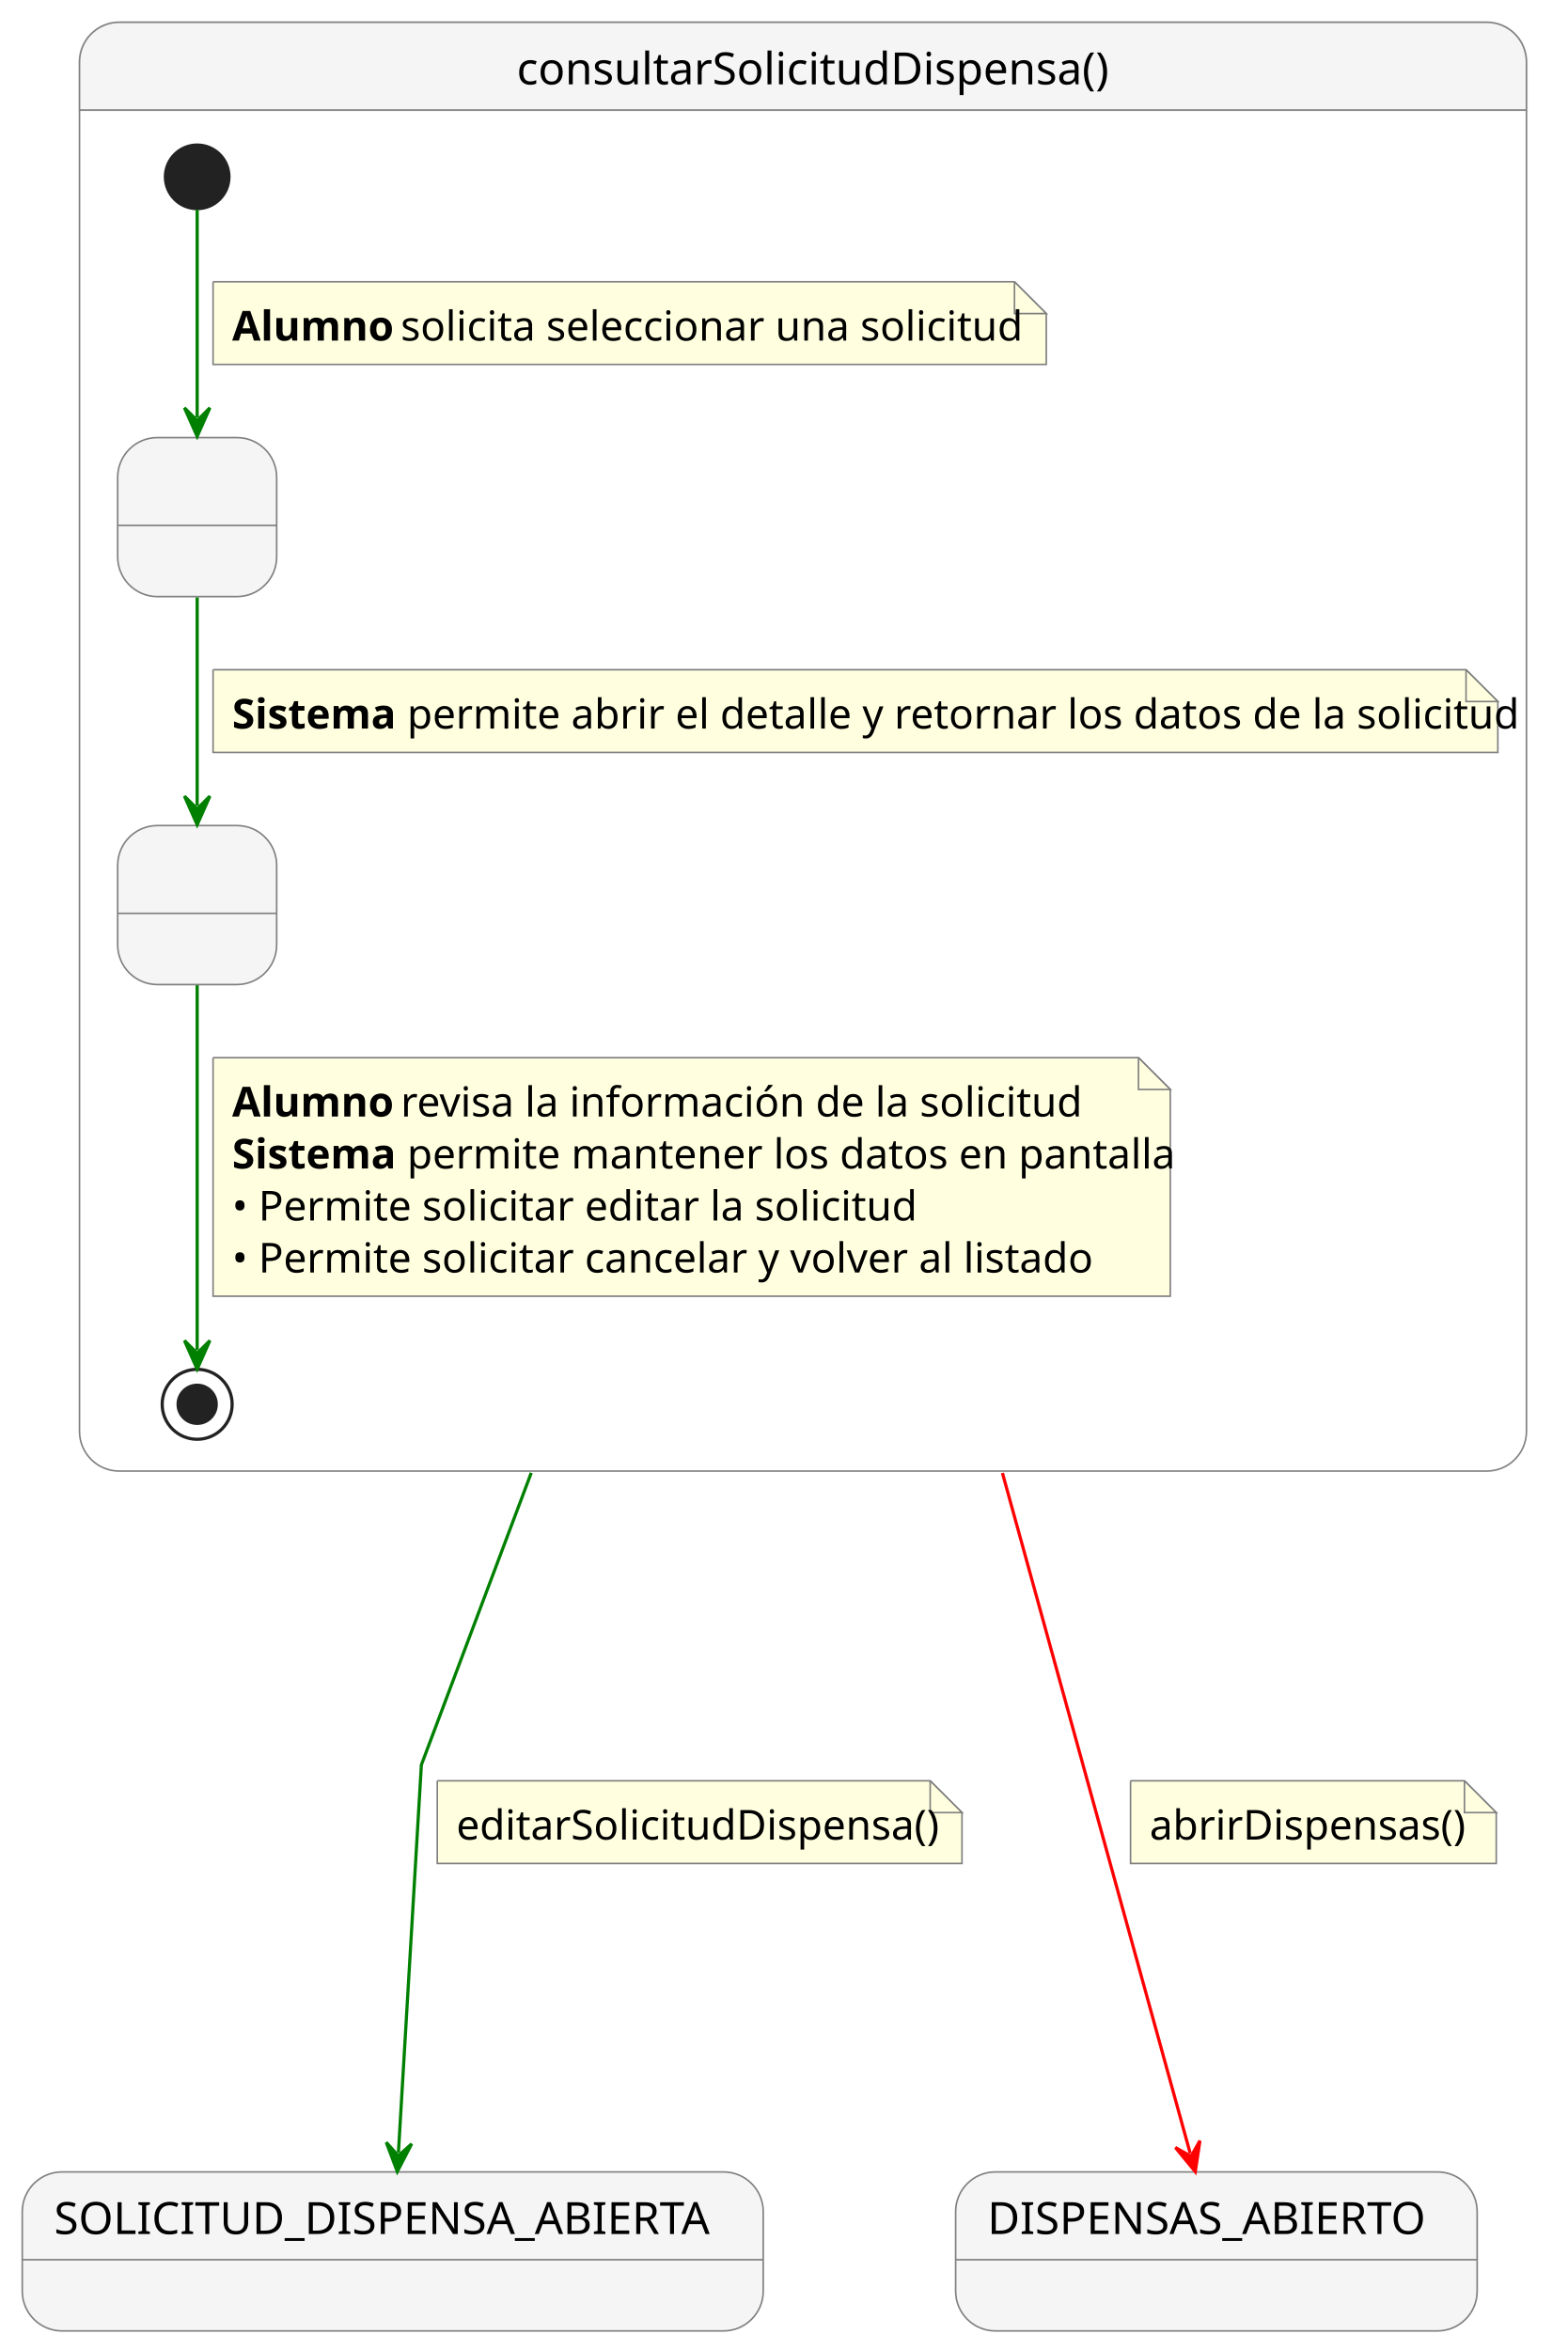
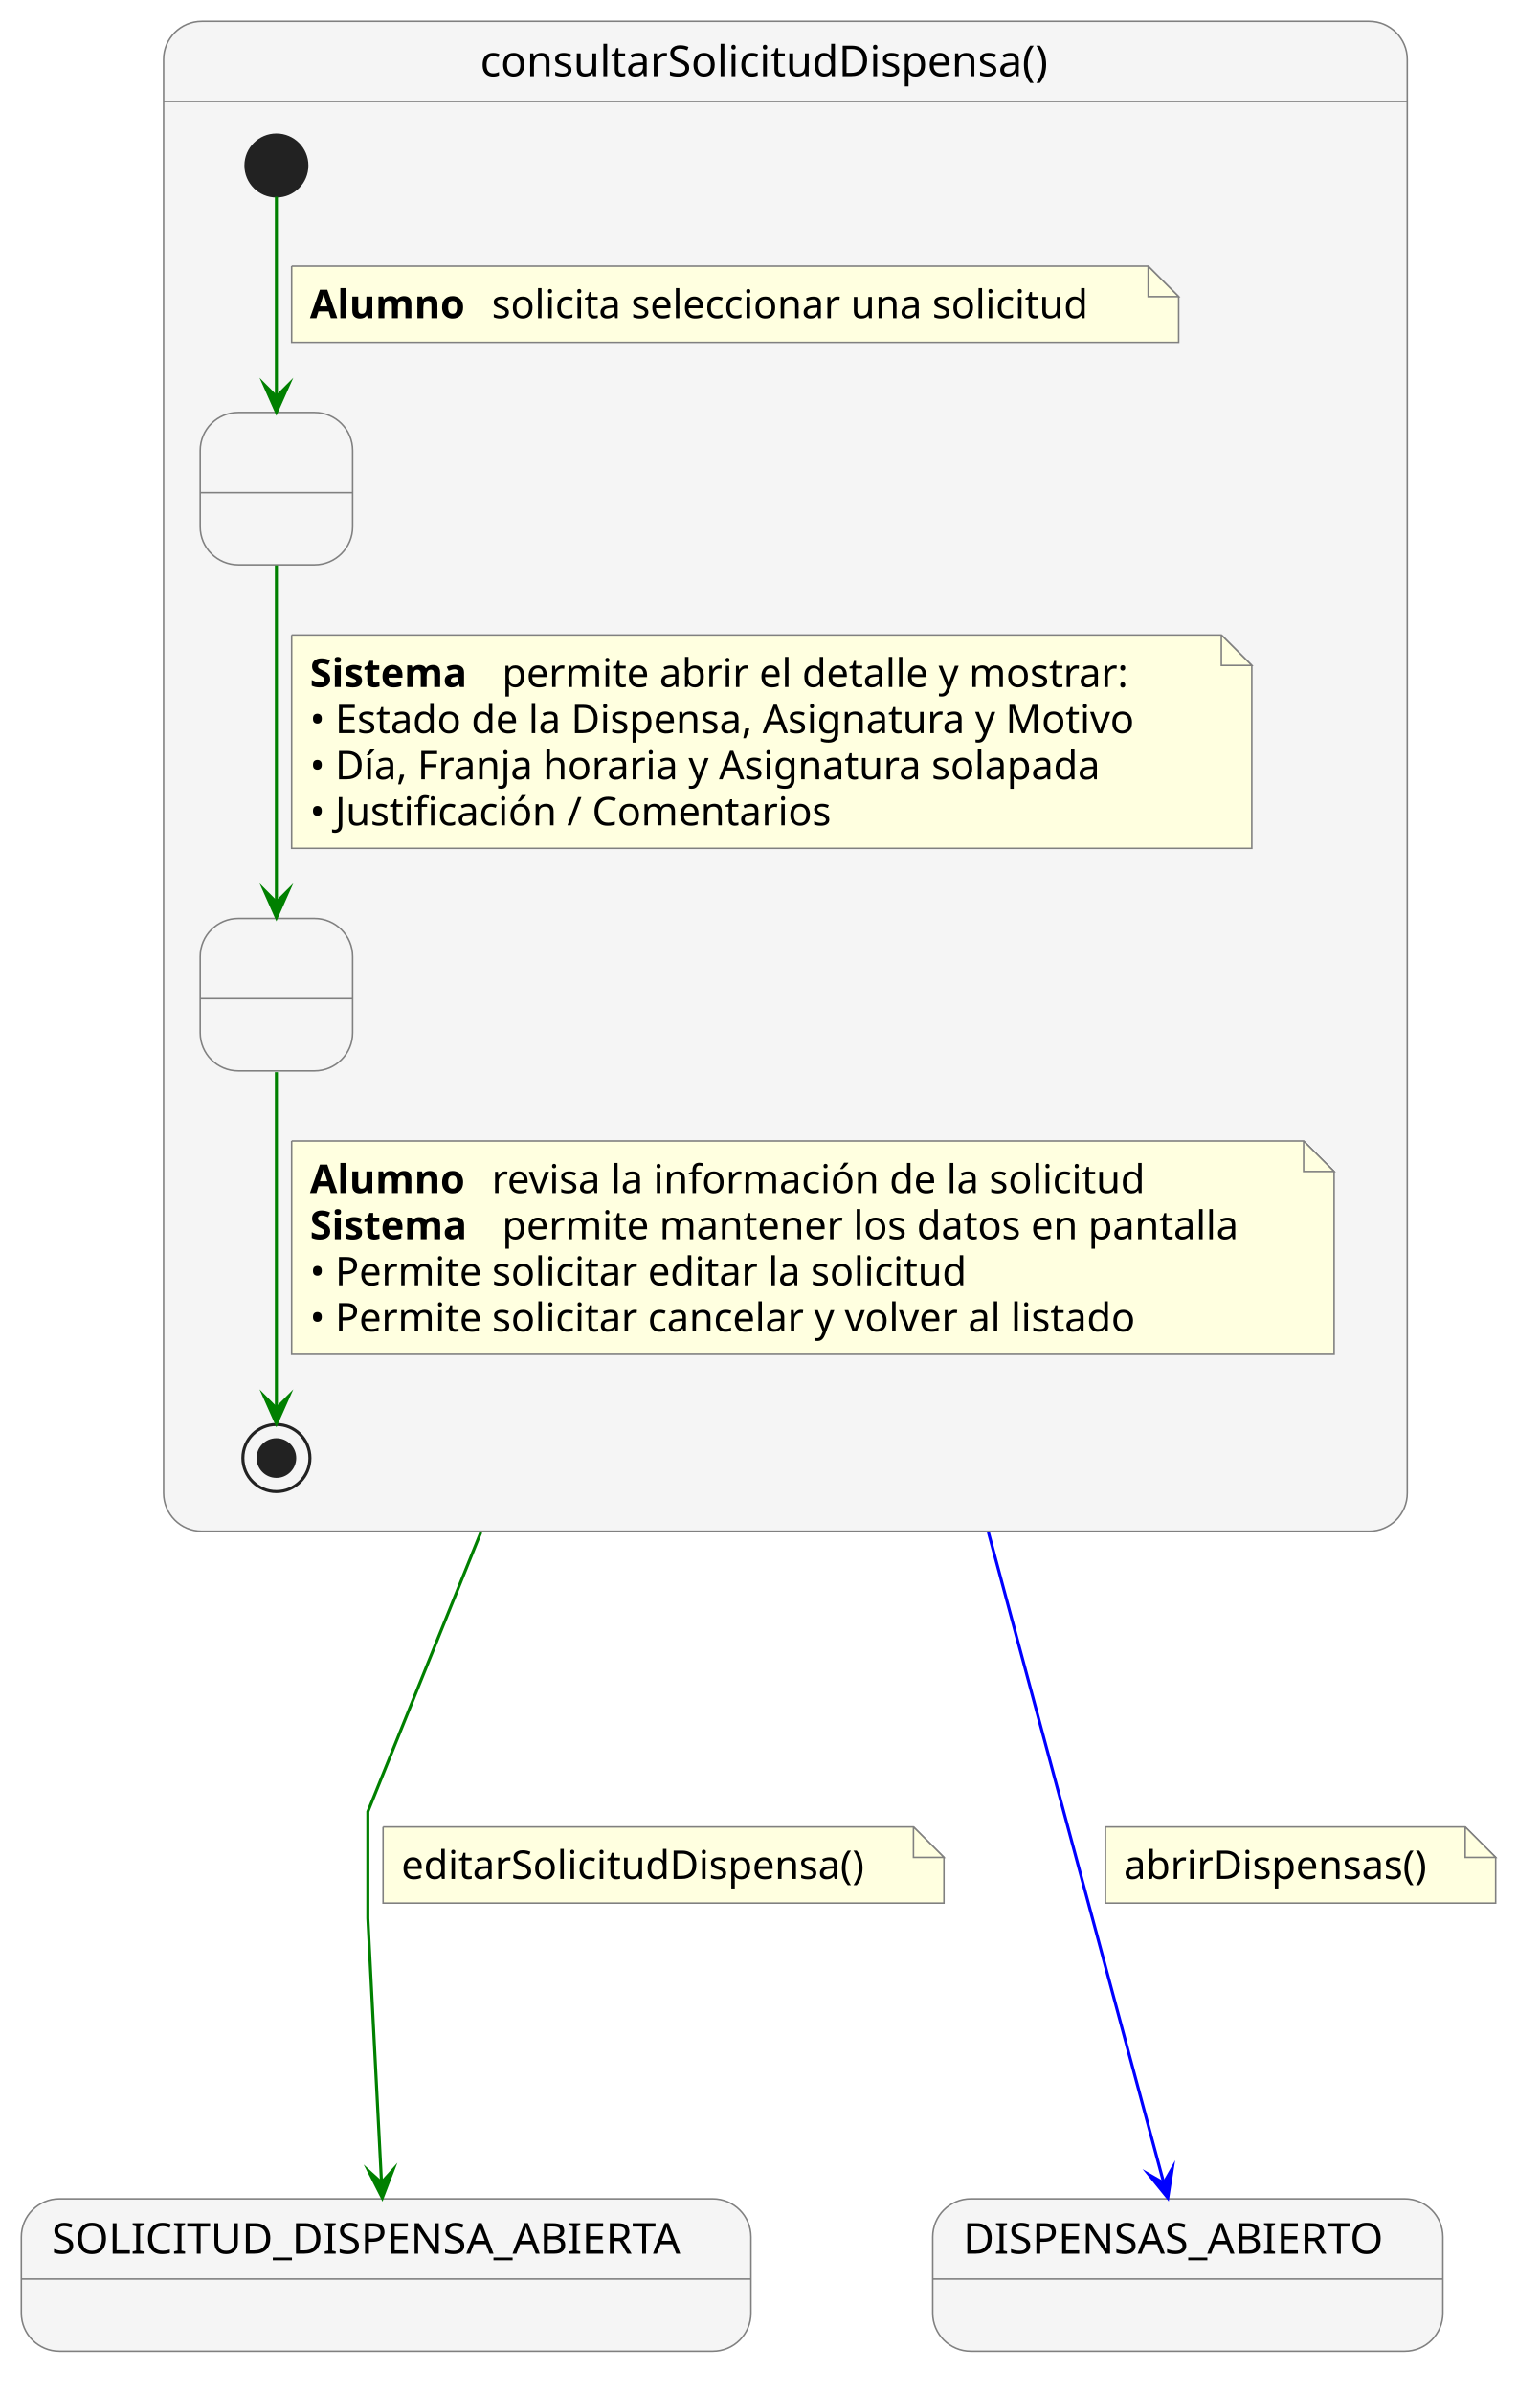
- <svg xmlns="http://www.w3.org/2000/svg" contentStyleType="text/css" height="739px" preserveAspectRatio="none" style="width:493px;height:739px;background:#FFFFFF;" version="1.1" viewBox="0 0 493 739" width="493px" zoomAndPan="magnify">
+ <svg xmlns="http://www.w3.org/2000/svg" version="1.1" data-diagram-type="STATE" style="width:505px;height:785px;background:#FFFFFF;" width="505px" height="785px" viewBox="0 0 505 785" zoomAndPan="magnify" preserveAspectRatio="none" contentStyleType="text/css">
  <defs />
-   <g>
-     <path d="M37.5,7 L467.5,7 A12.5,12.5 0 0 1 480,19.5 L480,34.609 L25,34.609 L25,19.5 A12.5,12.5 0 0 1 37.5,7 " fill="#F5F5F5" style="stroke:#F5F5F5;stroke-width:1.0;" />
-     <rect fill="none" height="455.609" rx="12.5" ry="12.5" style="stroke:#808080;stroke-width:0.5;" width="455" x="25" y="7" />
-     <line style="stroke:#808080;stroke-width:0.5;" x1="25" x2="480" y1="34.609" y2="34.609" />
-     <text fill="#000000" font-family="sans-serif" font-size="14" lengthAdjust="spacing" textLength="180" x="162.5" y="26.533">consultarSolicitudDispensa()</text>
-     <g id="consultarSolicitudDispensa.Paso1">
-       <rect fill="#F5F5F5" height="50" rx="12.5" ry="12.5" style="stroke:#808080;stroke-width:0.5;" width="50" x="37" y="137.609" />
-       <line style="stroke:#808080;stroke-width:0.5;" x1="37" x2="87" y1="165.219" y2="165.219" />
-       <text fill="#000000" font-family="sans-serif" font-size="14" lengthAdjust="spacing" textLength="4" x="60" y="157.143"> </text>
+   <g font-family="sans-serif" lengthAdjust="spacing">
+     <g class="entity" data-qualified-name="consultarSolicitudDispensa" id="ent0001" data-source-line="9">
+       <path d="M66.18,7 L449.18,7 A12.5,12.5 0 0 1 461.68,19.5 L461.68,33.297 L53.68,33.297 L53.68,19.5 A12.5,12.5 0 0 1 66.18,7" fill="#F5F5F5" />
+       <path d="M53.68,33.297 L461.68,33.297 L461.68,489.797 A12.5,12.5 0 0 1 449.18,502.297 L66.18,502.297 A12.5,12.5 0 0 1 53.68,489.797 L53.68,33.297" fill="#F5F5F5" />
+       <rect x="53.68" y="7" width="408" height="495.297" fill="none" style="stroke:#808080;stroke-width:0.5;" rx="12.5" ry="12.5" />
+       <line x1="53.68" y1="33.297" x2="461.68" y2="33.297" style="stroke:#808080;stroke-width:0.5;" />
+       <text x="157.571" y="24.995" fill="#000" font-size="14" textLength="200.218">consultarSolicitudDispensa()</text>
+       <g class="entity" data-qualified-name="consultarSolicitudDispensa.Paso1" id="ent0002" data-source-line="12">
+         <rect x="65.68" y="135.297" width="50" height="50" fill="#F5F5F5" style="stroke:#808080;stroke-width:0.5;" rx="12.5" ry="12.5" />
+         <line x1="65.68" y1="161.594" x2="115.68" y2="161.594" style="stroke:#808080;stroke-width:0.5;" />
+         <text x="88.455" y="153.292" fill="#000" font-size="14"> </text>
+       </g>
+       <g class="entity" data-qualified-name="consultarSolicitudDispensa.Paso2" id="ent0003" data-source-line="13">
+         <rect x="65.68" y="301.297" width="50" height="50" fill="#F5F5F5" style="stroke:#808080;stroke-width:0.5;" rx="12.5" ry="12.5" />
+         <line x1="65.68" y1="327.594" x2="115.68" y2="327.594" style="stroke:#808080;stroke-width:0.5;" />
+         <text x="88.455" y="319.292" fill="#000" font-size="14"> </text>
+       </g>
+       <g class="start_entity" data-qualified-name="consultarSolicitudDispensa..start.consultarSolicitudDispensa" id="ent0006" data-source-line="15">
+         <ellipse cx="90.68" cy="54.297" rx="10" ry="10" fill="#222" style="stroke:#222;stroke-width:1;" />
+       </g>
+       <g class="end_entity" data-qualified-name="consultarSolicitudDispensa..end.consultarSolicitudDispensa" id="ent0009" data-source-line="28">
+         <ellipse cx="90.68" cy="478.297" rx="11" ry="11" fill="none" style="stroke:#222;stroke-width:1;" />
+         <ellipse cx="90.68" cy="478.297" rx="6" ry="6" fill="#222" style="stroke:#222;stroke-width:1;" />
+       </g>
+       <g class="link" data-entity-1="ent0006" data-entity-2="ent0002" id="lnk7" data-source-line="15" data-link-type="dependency">
+         <path d="M90.68,64.527 C90.68,80.237 90.68,107.657 90.68,130.167" style="stroke:#008000;stroke-width:1;" fill="none" id="*start*consultarSolicitudDispensa-to-Paso1" />
+         <polygon points="90.68,135.167,94.68,126.167,90.68,130.167,86.68,126.167,90.68,135.167" fill="#008000" style="stroke:#008000;stroke-width:1;stroke-linejoin:miter;stroke-miterlimit:10;" />
+         <path d="M95.68,87.297 L95.68,112.297 L386.68,112.297 L386.68,97.297 L376.68,87.297 L95.68,87.297" style="stroke:#808080;stroke-width:0.5;" fill="#FFFFE0" />
+         <path d="M376.68,87.297 L376.68,97.297 L386.68,97.297 L376.68,87.297" style="stroke:#808080;stroke-width:0.5;" fill="#FFFFE0" />
+         <text x="101.68" y="104.364" fill="#000" font-size="13" textLength="55.504" font-weight="700">Alumno</text>
+         <text x="161.316" y="104.364" fill="#000" font-size="13" textLength="210.704">solicita seleccionar una solicitud</text>
+       </g>
+       <g class="link" data-entity-1="ent0002" data-entity-2="ent0003" id="lnk8" data-source-line="20" data-link-type="dependency">
+         <path d="M90.68,185.497 C90.68,216.507 90.68,264.947 90.68,295.997" style="stroke:#008000;stroke-width:1;" fill="none" id="Paso1-to-Paso2" />
+         <polygon points="90.68,300.997,94.68,291.997,90.68,295.997,86.68,291.997,90.68,300.997" fill="#008000" style="stroke:#008000;stroke-width:1;stroke-linejoin:miter;stroke-miterlimit:10;" />
+         <path d="M95.68,208.297 L95.68,278.297 L410.68,278.297 L410.68,218.297 L400.68,208.297 L95.68,208.297" style="stroke:#808080;stroke-width:0.5;" fill="#FFFFE0" />
+         <path d="M400.68,208.297 L400.68,218.297 L410.68,218.297 L400.68,208.297" style="stroke:#808080;stroke-width:0.5;" fill="#FFFFE0" />
+         <text x="101.68" y="225.364" fill="#000" font-size="13" textLength="58.906" font-weight="700">Sistema</text>
+         <text x="164.719" y="225.364" fill="#000" font-size="13" textLength="221.508">permite abrir el detalle y mostrar:</text>
+         <text x="101.68" y="240.497" fill="#000" font-size="13" textLength="294.036">• Estado de la Dispensa, Asignatura y Motivo</text>
+         <text x="101.68" y="255.629" fill="#000" font-size="13" textLength="282.033">• Día, Franja horaria y Asignatura solapada</text>
+         <text x="101.68" y="270.762" fill="#000" font-size="13" textLength="184.933">• Justificación / Comentarios</text>
+       </g>
+       <g class="link" data-entity-1="ent0003" data-entity-2="ent0009" id="lnk10" data-source-line="28" data-link-type="dependency">
+         <path d="M90.68,351.727 C90.68,385.107 90.68,438.477 90.68,462.017" style="stroke:#008000;stroke-width:1;" fill="none" id="Paso2-to-*end*consultarSolicitudDispensa" />
+         <polygon points="90.68,467.017,94.68,458.017,90.68,462.017,86.68,458.017,90.68,467.017" fill="#008000" style="stroke:#008000;stroke-width:1;stroke-linejoin:miter;stroke-miterlimit:10;" />
+         <path d="M95.68,374.297 L95.68,444.297 L437.68,444.297 L437.68,384.297 L427.68,374.297 L95.68,374.297" style="stroke:#808080;stroke-width:0.5;" fill="#FFFFE0" />
+         <path d="M427.68,374.297 L427.68,384.297 L437.68,384.297 L427.68,374.297" style="stroke:#808080;stroke-width:0.5;" fill="#FFFFE0" />
+         <text x="101.68" y="391.364" fill="#000" font-size="13" textLength="55.504" font-weight="700">Alumno</text>
+         <text x="161.316" y="391.364" fill="#000" font-size="13" textLength="231.061">revisa la información de la solicitud</text>
+         <text x="101.68" y="406.497" fill="#000" font-size="13" textLength="58.906" font-weight="700">Sistema</text>
+         <text x="164.719" y="406.497" fill="#000" font-size="13" textLength="258.502">permite mantener los datos en pantalla</text>
+         <text x="101.68" y="421.629" fill="#000" font-size="13" textLength="234.146">• Permite solicitar editar la solicitud</text>
+         <text x="101.68" y="436.762" fill="#000" font-size="13" textLength="296.518">• Permite solicitar cancelar y volver al listado</text>
+       </g>
    </g>
-     <g id="consultarSolicitudDispensa.Paso2">
-       <rect fill="#F5F5F5" height="50" rx="12.5" ry="12.5" style="stroke:#808080;stroke-width:0.5;" width="50" x="37" y="259.609" />
-       <line style="stroke:#808080;stroke-width:0.5;" x1="37" x2="87" y1="287.219" y2="287.219" />
-       <text fill="#000000" font-family="sans-serif" font-size="14" lengthAdjust="spacing" textLength="4" x="60" y="279.143"> </text>
+     <g class="entity" data-qualified-name="SOLICITUD_DISPENSA_ABIERTA" id="ent0004" data-source-line="37">
+       <rect x="7" y="721.3" width="239.352" height="50" fill="#F5F5F5" style="stroke:#808080;stroke-width:0.5;" rx="12.5" ry="12.5" />
+       <line x1="7" y1="747.597" x2="246.352" y2="747.597" style="stroke:#808080;stroke-width:0.5;" />
+       <text x="17" y="739.295" fill="#000" font-size="14" textLength="219.352">SOLICITUD_DISPENSA_ABIERTA</text>
    </g>
-     <ellipse cx="62" cy="55.609" fill="#222222" rx="10" ry="10" style="stroke:#222222;stroke-width:1.0;" />
-     <ellipse cx="62" cy="441.609" fill="none" rx="11" ry="11" style="stroke:#222222;stroke-width:1.0;" />
-     <ellipse cx="62" cy="441.609" fill="#222222" rx="6" ry="6" style="stroke:#222222;stroke-width:1.0;" />
-     <g id="link_*start*consultarSolicitudDispensa_Paso1">
-       <path d="M62,65.929 C62,81.789 62,108.519 62,131.249 " fill="none" id="*start*consultarSolicitudDispensa-to-Paso1" style="stroke:#008000;stroke-width:1.0;" />
-       <polygon fill="#008000" points="62,137.249,66,128.249,62,132.249,58,128.249,62,137.249" style="stroke:#008000;stroke-width:1.0;" />
-       <path d="M67,88.609 L67,114.609 L329,114.609 L329,98.609 L319,88.609 L67,88.609 " fill="#FFFFE0" style="stroke:#808080;stroke-width:0.5;" />
-       <path d="M319,88.609 L319,98.609 L329,98.609 L319,88.609 " fill="#FFFFE0" style="stroke:#808080;stroke-width:0.5;" />
-       <text fill="#000000" font-family="sans-serif" font-size="13" font-weight="bold" lengthAdjust="spacing" textLength="49" x="73" y="107.105">Alumno</text>
-       <text fill="#000000" font-family="sans-serif" font-size="13" lengthAdjust="spacing" textLength="188" x="126" y="107.105">solicita seleccionar una solicitud</text>
+     <g class="entity" data-qualified-name="DISPENSAS_ABIERTO" id="ent0005" data-source-line="38">
+       <rect x="305.99" y="721.3" width="167.362" height="50" fill="#F5F5F5" style="stroke:#808080;stroke-width:0.5;" rx="12.5" ry="12.5" />
+       <line x1="305.99" y1="747.597" x2="473.352" y2="747.597" style="stroke:#808080;stroke-width:0.5;" />
+       <text x="315.99" y="739.295" fill="#000" font-size="14" textLength="147.362">DISPENSAS_ABIERTO</text>
    </g>
-     <g id="link_Paso1_Paso2">
-       <path d="M62,187.889 C62,208.709 62,232.549 62,253.359 " fill="none" id="Paso1-to-Paso2" style="stroke:#008000;stroke-width:1.0;" />
-       <polygon fill="#008000" points="62,259.359,66,250.359,62,254.359,58,250.359,62,259.359" style="stroke:#008000;stroke-width:1.0;" />
-       <path d="M67,210.609 L67,236.609 L471,236.609 L471,220.609 L461,210.609 L67,210.609 " fill="#FFFFE0" style="stroke:#808080;stroke-width:0.5;" />
-       <path d="M461,210.609 L461,220.609 L471,220.609 L461,210.609 " fill="#FFFFE0" style="stroke:#808080;stroke-width:0.5;" />
-       <text fill="#000000" font-family="sans-serif" font-size="13" font-weight="bold" lengthAdjust="spacing" textLength="51" x="73" y="229.105">Sistema</text>
-       <text fill="#000000" font-family="sans-serif" font-size="13" lengthAdjust="spacing" textLength="328" x="128" y="229.105">permite abrir el detalle y retornar los datos de la solicitud</text>
+     <g class="link" data-entity-1="ent0001" data-entity-2="ent0004" id="lnk11" data-source-line="40" data-link-type="dependency">
+       <path d="M157.75,502.66 C136.68,554.74 120.68,594.3 120.68,594.3 C120.68,594.3 120.68,629.3 120.68,629.3 C120.68,629.3 123.402,681.977 125.162,715.987" style="stroke:#008000;stroke-width:1;" fill="none" id="consultarSolicitudDispensa-to-SOLICITUD_DISPENSA_ABIERTA" />
+       <polygon points="125.42,720.98,128.95,711.785,125.162,715.987,120.96,712.199,125.42,720.98" fill="#008000" style="stroke:#008000;stroke-width:1;stroke-linejoin:miter;stroke-miterlimit:10;" />
+       <path d="M125.68,599.3 L125.68,624.3 L309.68,624.3 L309.68,609.3 L299.68,599.3 L125.68,599.3" style="stroke:#808080;stroke-width:0.5;" fill="#FFFFE0" />
+       <path d="M299.68,599.3 L299.68,609.3 L309.68,609.3 L299.68,599.3" style="stroke:#808080;stroke-width:0.5;" fill="#FFFFE0" />
+       <text x="131.68" y="616.367" fill="#000" font-size="13" textLength="163.814">editarSolicitudDispensa()</text>
    </g>
-     <g id="link_Paso2_*end*consultarSolicitudDispensa">
-       <path d="M62,309.829 C62,344.399 62,400.379 62,424.559 " fill="none" id="Paso2-to-*end*consultarSolicitudDispensa" style="stroke:#008000;stroke-width:1.0;" />
-       <polygon fill="#008000" points="62,430.559,66,421.559,62,425.559,58,421.559,62,430.559" style="stroke:#008000;stroke-width:1.0;" />
-       <path d="M67,332.609 L67,407.609 L368,407.609 L368,342.609 L358,332.609 L67,332.609 " fill="#FFFFE0" style="stroke:#808080;stroke-width:0.5;" />
-       <path d="M358,332.609 L358,342.609 L368,342.609 L358,332.609 " fill="#FFFFE0" style="stroke:#808080;stroke-width:0.5;" />
-       <text fill="#000000" font-family="sans-serif" font-size="13" font-weight="bold" lengthAdjust="spacing" textLength="49" x="73" y="351.104">Alumno</text>
-       <text fill="#000000" font-family="sans-serif" font-size="13" lengthAdjust="spacing" textLength="201" x="126" y="351.104">revisa la información de la solicitud</text>
-       <text fill="#000000" font-family="sans-serif" font-size="13" font-weight="bold" lengthAdjust="spacing" textLength="51" x="73" y="367.456">Sistema</text>
-       <text fill="#000000" font-family="sans-serif" font-size="13" lengthAdjust="spacing" textLength="225" x="128" y="367.456">permite mantener los datos en pantalla</text>
-       <text fill="#000000" font-family="sans-serif" font-size="13" lengthAdjust="spacing" textLength="205" x="73" y="383.808">• Permite solicitar editar la solicitud</text>
-       <text fill="#000000" font-family="sans-serif" font-size="13" lengthAdjust="spacing" textLength="258" x="73" y="400.159">• Permite solicitar cancelar y volver al listado</text>
-     </g>
-     <g id="SOLICITUD_DISPENSA_ABIERTA">
-       <rect fill="#F5F5F5" height="50" rx="12.5" ry="12.5" style="stroke:#808080;stroke-width:0.5;" width="233" x="7" y="683" />
-       <line style="stroke:#808080;stroke-width:0.5;" x1="7" x2="240" y1="710.609" y2="710.609" />
-       <text fill="#000000" font-family="sans-serif" font-size="14" lengthAdjust="spacing" textLength="213" x="17" y="702.533">SOLICITUD_DISPENSA_ABIERTA</text>
-     </g>
-     <g id="DISPENSAS_ABIERTO">
-       <rect fill="#F5F5F5" height="50" rx="12.5" ry="12.5" style="stroke:#808080;stroke-width:0.5;" width="164" x="300.5" y="683" />
-       <line style="stroke:#808080;stroke-width:0.5;" x1="300.5" x2="464.5" y1="710.609" y2="710.609" />
-       <text fill="#000000" font-family="sans-serif" font-size="14" lengthAdjust="spacing" textLength="144" x="310.5" y="702.533">DISPENSAS_ABIERTO</text>
-     </g>
-     <g id="link_consultarSolicitudDispensa_SOLICITUD_DISPENSA_ABIERTA">
-       <path d="M167.05,463.16 C147.58,514.91 132.5,555 132.5,555 C132.5,555 127.814,634.07 125.284,676.93 " fill="none" id="consultarSolicitudDispensa-to-SOLICITUD_DISPENSA_ABIERTA" style="stroke:#008000;stroke-width:1.0;" />
-       <polygon fill="#008000" points="124.93,682.92,129.453,674.171,125.225,677.929,121.467,673.7,124.93,682.92" style="stroke:#008000;stroke-width:1.0;" />
-       <path d="M137.5,560 L137.5,586 L302.5,586 L302.5,570 L292.5,560 L137.5,560 " fill="#FFFFE0" style="stroke:#808080;stroke-width:0.5;" />
-       <path d="M292.5,560 L292.5,570 L302.5,570 L292.5,560 " fill="#FFFFE0" style="stroke:#808080;stroke-width:0.5;" />
-       <text fill="#000000" font-family="sans-serif" font-size="13" lengthAdjust="spacing" textLength="144" x="143.5" y="578.495">editarSolicitudDispensa()</text>
-     </g>
-     <g id="link_consultarSolicitudDispensa_DISPENSAS_ABIERTO">
-       <path d="M315.22,463.22 C339.56,551.44 362.743,635.416 374.263,677.146 " fill="none" id="consultarSolicitudDispensa-to-DISPENSAS_ABIERTO" style="stroke:#FF0000;stroke-width:1.0;" />
-       <polygon fill="#FF0000" points="375.86,682.93,377.321,673.19,374.529,678.11,369.609,675.319,375.86,682.93" style="stroke:#FF0000;stroke-width:1.0;" />
-       <path d="M355.5,560 L355.5,586 L470.5,586 L470.5,570 L460.5,560 L355.5,560 " fill="#FFFFE0" style="stroke:#808080;stroke-width:0.5;" />
-       <path d="M460.5,560 L460.5,570 L470.5,570 L460.5,560 " fill="#FFFFE0" style="stroke:#808080;stroke-width:0.5;" />
-       <text fill="#000000" font-family="sans-serif" font-size="13" lengthAdjust="spacing" textLength="94" x="361.5" y="578.495">abrirDispensas()</text>
+     <g class="link" data-entity-1="ent0001" data-entity-2="ent0005" id="lnk12" data-source-line="45" data-link-type="dependency">
+       <path d="M324.26,502.63 C348.16,591.28 370.649,674.732 381.809,716.132" style="stroke:#00F;stroke-width:1;" fill="none" id="consultarSolicitudDispensa-to-DISPENSAS_ABIERTO" />
+       <polygon points="383.11,720.96,384.63,711.229,381.809,716.132,376.905,713.311,383.11,720.96" fill="#00F" style="stroke:#00F;stroke-width:1;stroke-linejoin:miter;stroke-miterlimit:10;" />
+       <path d="M362.68,599.3 L362.68,624.3 L490.68,624.3 L490.68,609.3 L480.68,599.3 L362.68,599.3" style="stroke:#808080;stroke-width:0.5;" fill="#FFFFE0" />
+       <path d="M480.68,599.3 L480.68,609.3 L490.68,609.3 L480.68,599.3" style="stroke:#808080;stroke-width:0.5;" fill="#FFFFE0" />
+       <text x="368.68" y="616.367" fill="#000" font-size="13" textLength="107.06">abrirDispensas()</text>
    </g>
  </g>
</svg>
